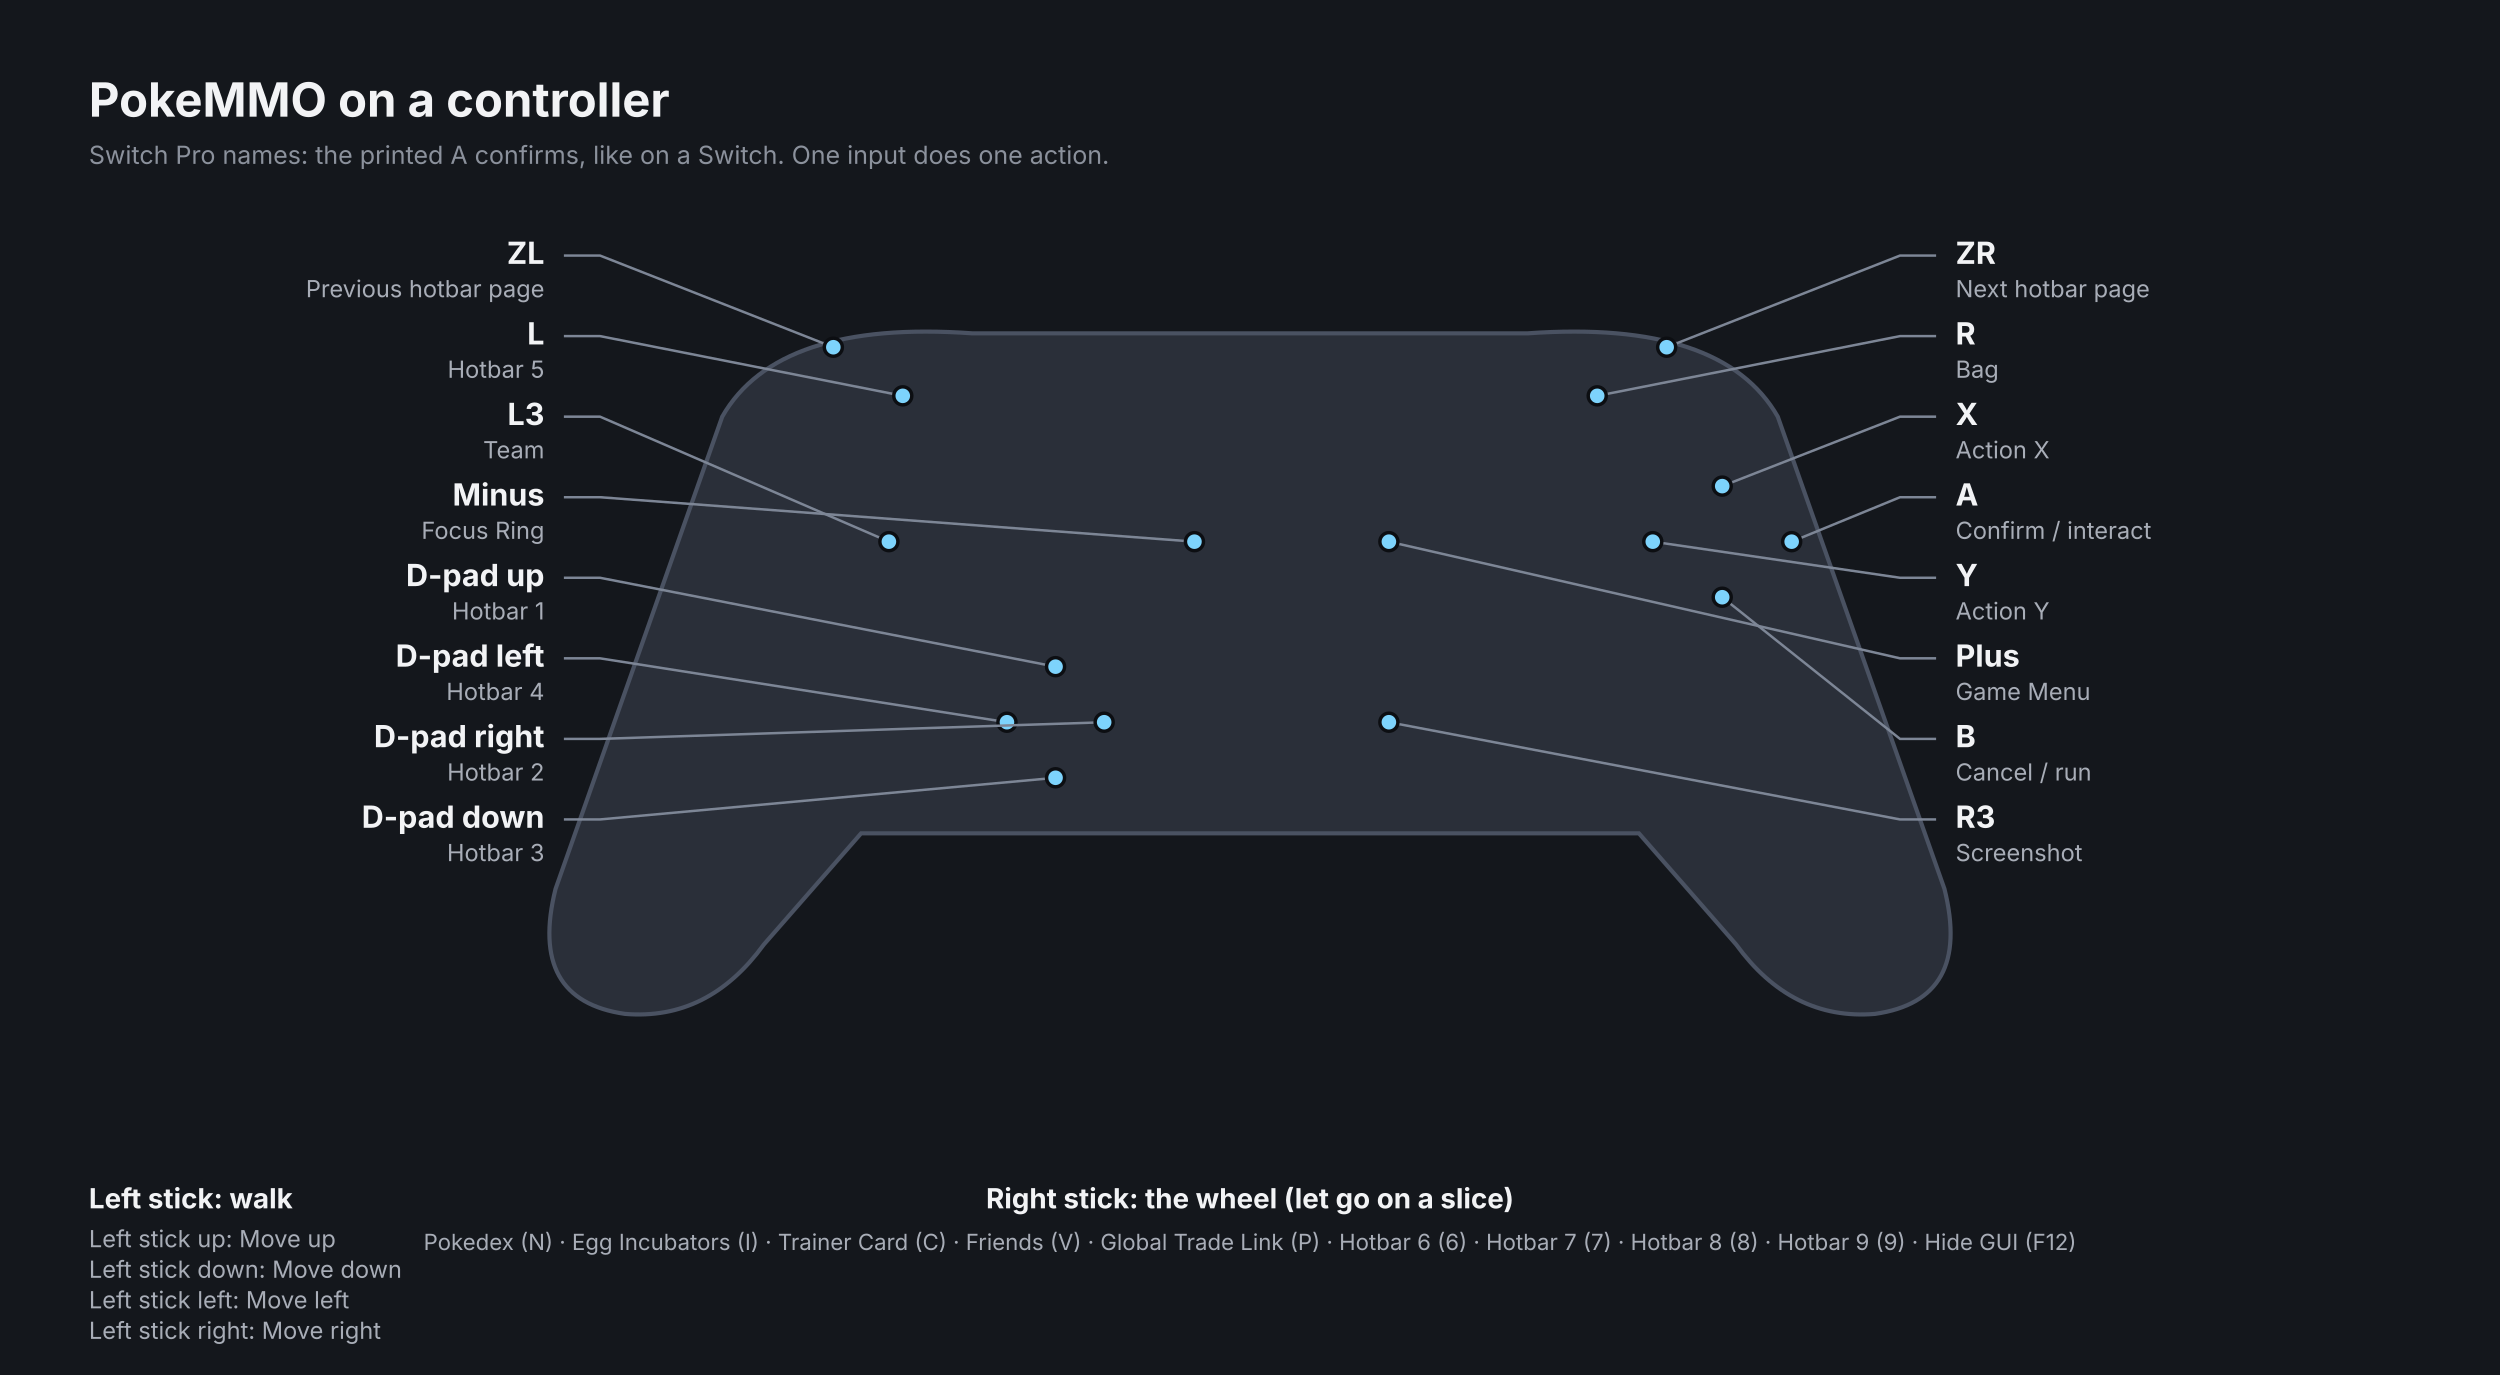
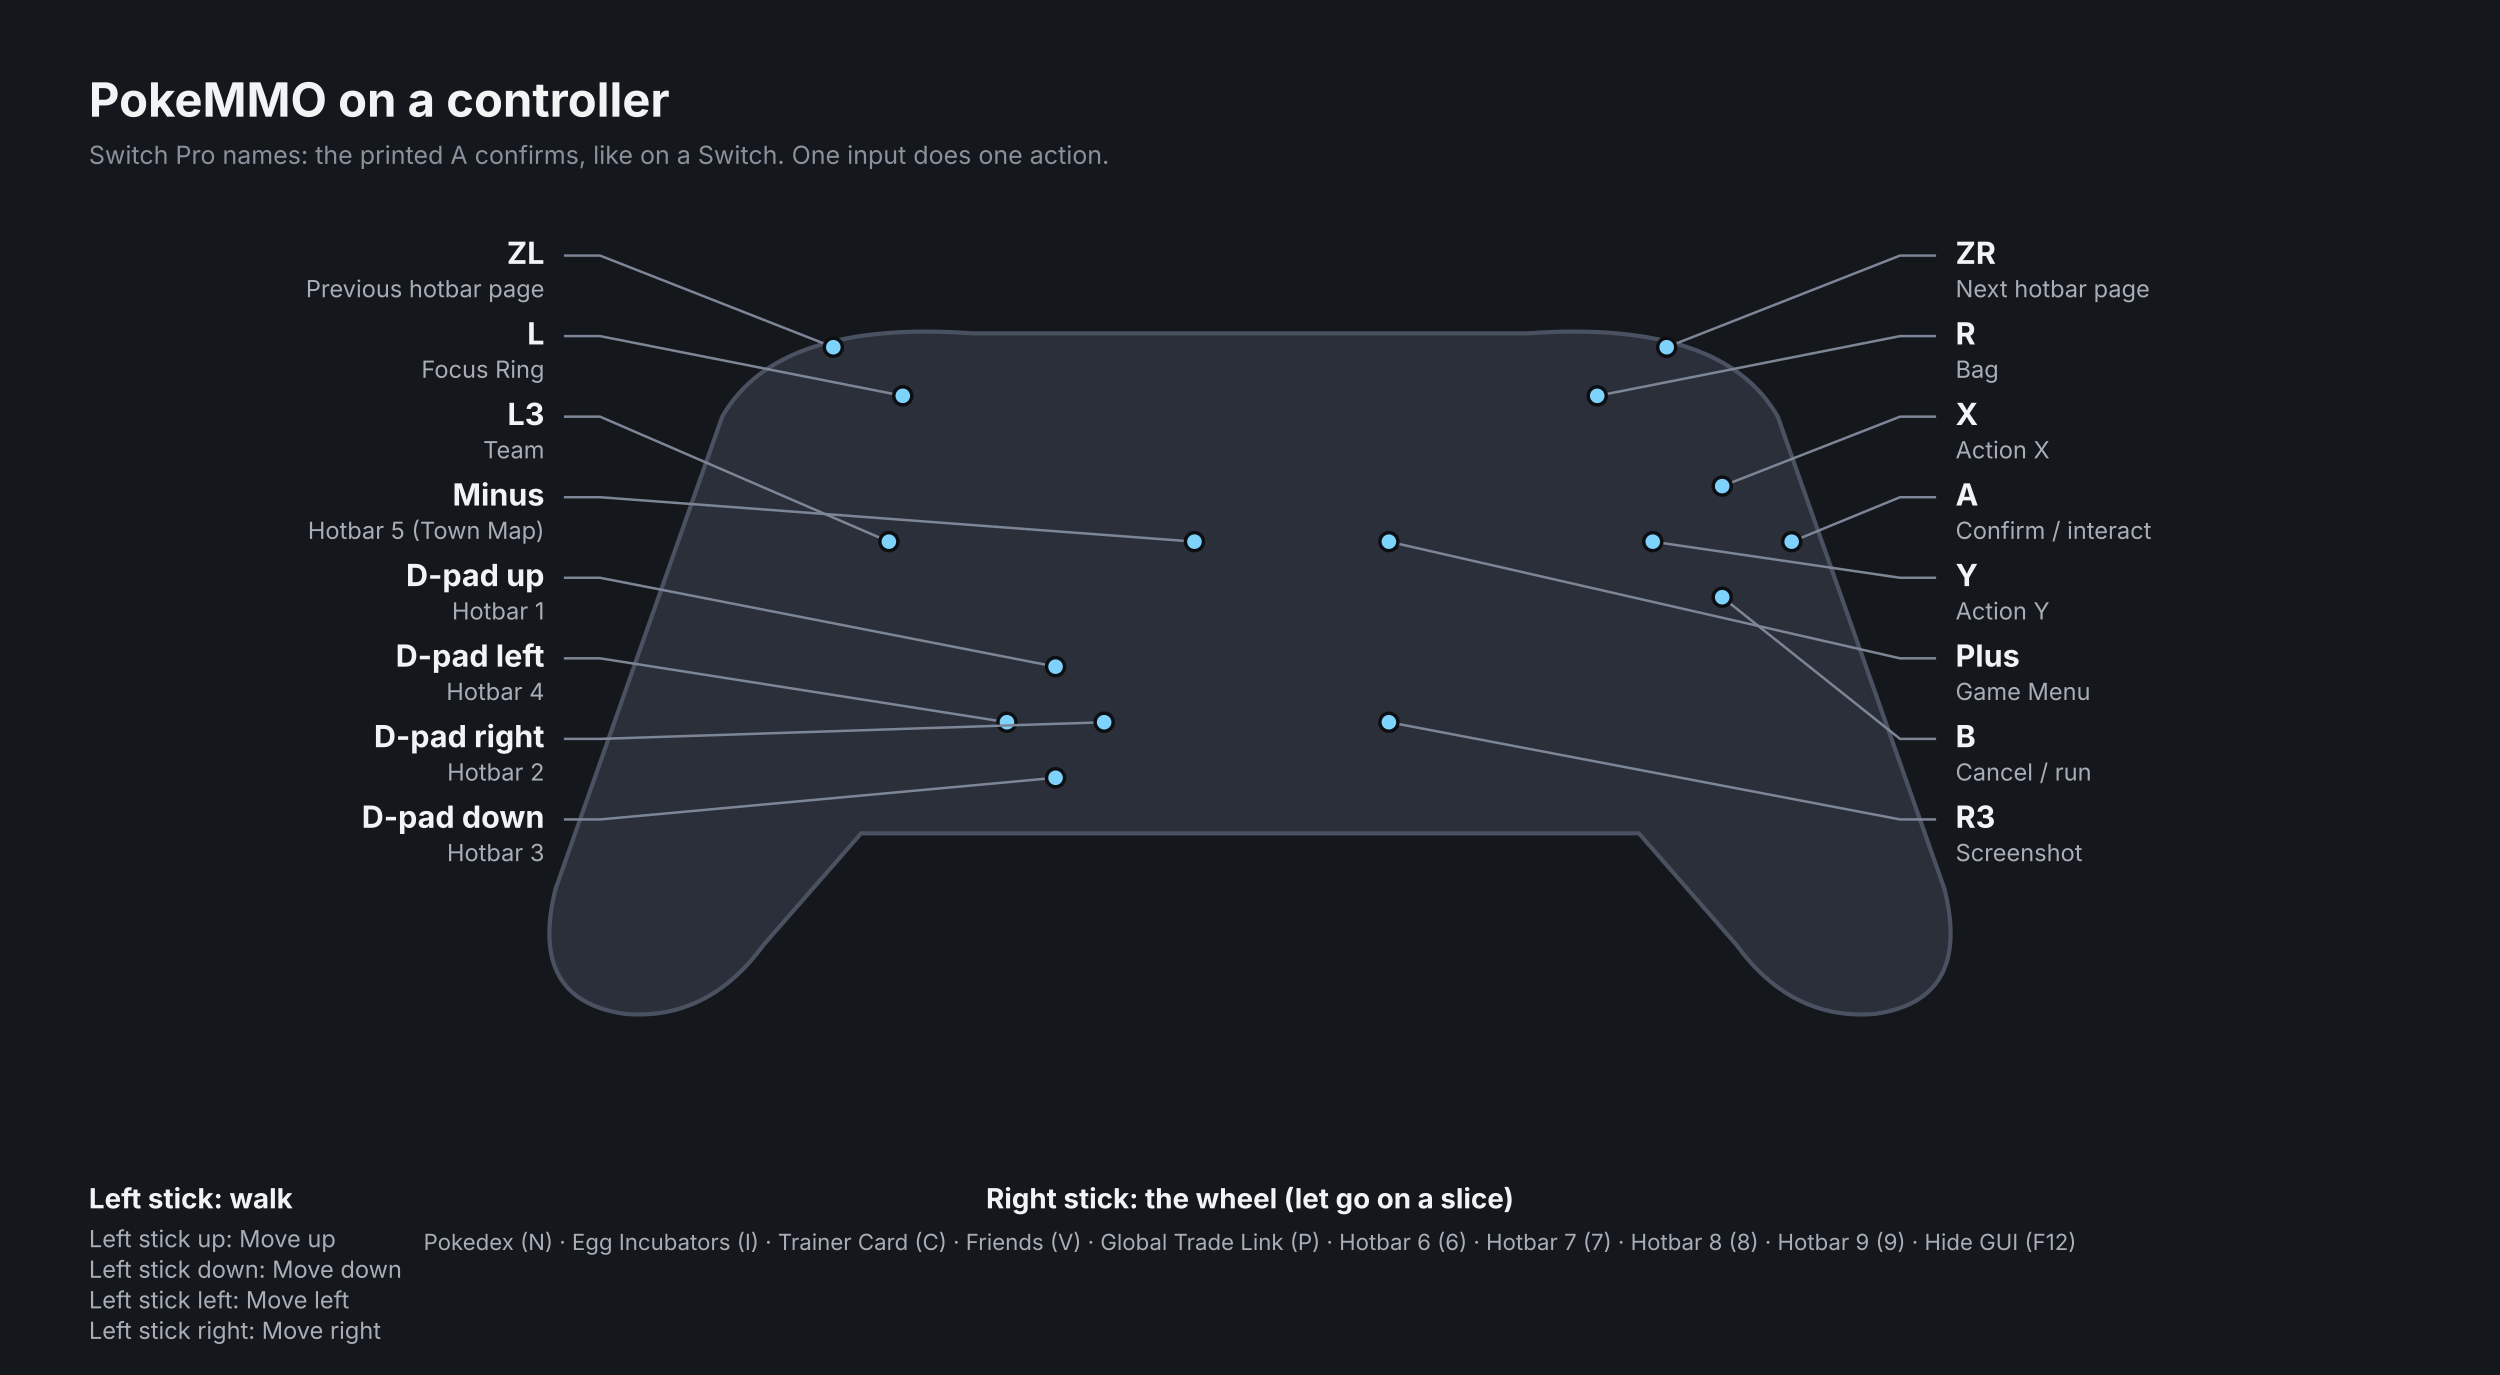
<svg xmlns="http://www.w3.org/2000/svg" viewBox="0 0 1800 990" width="1800" height="990" font-family="'Segoe UI',Inter,system-ui,-apple-system,sans-serif" role="img" aria-label="PokeMMO button map for a Switch Pro controller">
  <rect width="1800" height="990" fill="#14171c" />
  <text x="64" y="84" font-size="34" font-weight="700" fill="#f2f3f5">PokeMMO on a controller</text>
  <text x="64" y="118" font-size="18" fill="#8b919c">Switch Pro names: the printed A confirms, like on a Switch. One input does one action.</text>
  <path d="M520 300 Q560 230 700 240 L1100 240 Q1240 230 1280 300 L1400 640 Q1420 720 1350 730 Q1290 735 1250 680 L1180 600 L620 600 L550 680 Q510 735 450 730 Q380 720 400 640 Z" fill="#2a2f39" stroke="#4a5262" stroke-width="3" />
  <polyline points="406,184 432,184 600,250" fill="none" stroke="#7d8696" stroke-width="1.8" />
  <circle cx="600" cy="250" r="6.5" fill="#7dd3fc" stroke="#0c0e12" stroke-width="2.5" />
  <text x="392" y="190" text-anchor="end" font-size="22" font-weight="700" fill="#f2f3f5">ZL</text>
  <text x="392" y="214" text-anchor="end" font-size="17" fill="#a8adb7">Previous hotbar page</text>
  <polyline points="406,242 432,242 650,285" fill="none" stroke="#7d8696" stroke-width="1.8" />
  <circle cx="650" cy="285" r="6.5" fill="#7dd3fc" stroke="#0c0e12" stroke-width="2.5" />
  <text x="392" y="248" text-anchor="end" font-size="22" font-weight="700" fill="#f2f3f5">L</text>
-   <text x="392" y="272" text-anchor="end" font-size="17" fill="#a8adb7">Hotbar 5</text>
+   <text x="392" y="272" text-anchor="end" font-size="17" fill="#a8adb7">Focus Ring</text>
  <polyline points="406,300 432,300 640,390" fill="none" stroke="#7d8696" stroke-width="1.8" />
  <circle cx="640" cy="390" r="6.5" fill="#7dd3fc" stroke="#0c0e12" stroke-width="2.5" />
  <text x="392" y="306" text-anchor="end" font-size="22" font-weight="700" fill="#f2f3f5">L3</text>
  <text x="392" y="330" text-anchor="end" font-size="17" fill="#a8adb7">Team</text>
  <polyline points="406,358 432,358 860,390" fill="none" stroke="#7d8696" stroke-width="1.8" />
  <circle cx="860" cy="390" r="6.5" fill="#7dd3fc" stroke="#0c0e12" stroke-width="2.5" />
  <text x="392" y="364" text-anchor="end" font-size="22" font-weight="700" fill="#f2f3f5">Minus</text>
-   <text x="392" y="388" text-anchor="end" font-size="17" fill="#a8adb7">Focus Ring</text>
+   <text x="392" y="388" text-anchor="end" font-size="17" fill="#a8adb7">Hotbar 5 (Town Map)</text>
  <polyline points="406,416 432,416 760,480" fill="none" stroke="#7d8696" stroke-width="1.8" />
  <circle cx="760" cy="480" r="6.5" fill="#7dd3fc" stroke="#0c0e12" stroke-width="2.5" />
  <text x="392" y="422" text-anchor="end" font-size="22" font-weight="700" fill="#f2f3f5">D-pad up</text>
  <text x="392" y="446" text-anchor="end" font-size="17" fill="#a8adb7">Hotbar 1</text>
  <polyline points="406,474 432,474 725,520" fill="none" stroke="#7d8696" stroke-width="1.8" />
  <circle cx="725" cy="520" r="6.5" fill="#7dd3fc" stroke="#0c0e12" stroke-width="2.5" />
  <text x="392" y="480" text-anchor="end" font-size="22" font-weight="700" fill="#f2f3f5">D-pad left</text>
  <text x="392" y="504" text-anchor="end" font-size="17" fill="#a8adb7">Hotbar 4</text>
  <polyline points="406,532 432,532 795,520" fill="none" stroke="#7d8696" stroke-width="1.8" />
  <circle cx="795" cy="520" r="6.5" fill="#7dd3fc" stroke="#0c0e12" stroke-width="2.5" />
  <text x="392" y="538" text-anchor="end" font-size="22" font-weight="700" fill="#f2f3f5">D-pad right</text>
  <text x="392" y="562" text-anchor="end" font-size="17" fill="#a8adb7">Hotbar 2</text>
  <polyline points="406,590 432,590 760,560" fill="none" stroke="#7d8696" stroke-width="1.8" />
  <circle cx="760" cy="560" r="6.5" fill="#7dd3fc" stroke="#0c0e12" stroke-width="2.5" />
  <text x="392" y="596" text-anchor="end" font-size="22" font-weight="700" fill="#f2f3f5">D-pad down</text>
  <text x="392" y="620" text-anchor="end" font-size="17" fill="#a8adb7">Hotbar 3</text>
  <polyline points="1394,184 1368,184 1200,250" fill="none" stroke="#7d8696" stroke-width="1.8" />
  <circle cx="1200" cy="250" r="6.5" fill="#7dd3fc" stroke="#0c0e12" stroke-width="2.5" />
  <text x="1408" y="190" text-anchor="start" font-size="22" font-weight="700" fill="#f2f3f5">ZR</text>
  <text x="1408" y="214" text-anchor="start" font-size="17" fill="#a8adb7">Next hotbar page</text>
  <polyline points="1394,242 1368,242 1150,285" fill="none" stroke="#7d8696" stroke-width="1.8" />
  <circle cx="1150" cy="285" r="6.5" fill="#7dd3fc" stroke="#0c0e12" stroke-width="2.5" />
  <text x="1408" y="248" text-anchor="start" font-size="22" font-weight="700" fill="#f2f3f5">R</text>
  <text x="1408" y="272" text-anchor="start" font-size="17" fill="#a8adb7">Bag</text>
  <polyline points="1394,300 1368,300 1240,350" fill="none" stroke="#7d8696" stroke-width="1.8" />
  <circle cx="1240" cy="350" r="6.5" fill="#7dd3fc" stroke="#0c0e12" stroke-width="2.5" />
  <text x="1408" y="306" text-anchor="start" font-size="22" font-weight="700" fill="#f2f3f5">X</text>
  <text x="1408" y="330" text-anchor="start" font-size="17" fill="#a8adb7">Action X</text>
  <polyline points="1394,358 1368,358 1290,390" fill="none" stroke="#7d8696" stroke-width="1.8" />
  <circle cx="1290" cy="390" r="6.5" fill="#7dd3fc" stroke="#0c0e12" stroke-width="2.5" />
  <text x="1408" y="364" text-anchor="start" font-size="22" font-weight="700" fill="#f2f3f5">A</text>
  <text x="1408" y="388" text-anchor="start" font-size="17" fill="#a8adb7">Confirm / interact</text>
  <polyline points="1394,416 1368,416 1190,390" fill="none" stroke="#7d8696" stroke-width="1.8" />
  <circle cx="1190" cy="390" r="6.5" fill="#7dd3fc" stroke="#0c0e12" stroke-width="2.5" />
  <text x="1408" y="422" text-anchor="start" font-size="22" font-weight="700" fill="#f2f3f5">Y</text>
  <text x="1408" y="446" text-anchor="start" font-size="17" fill="#a8adb7">Action Y</text>
  <polyline points="1394,474 1368,474 1000,390" fill="none" stroke="#7d8696" stroke-width="1.8" />
  <circle cx="1000" cy="390" r="6.5" fill="#7dd3fc" stroke="#0c0e12" stroke-width="2.5" />
  <text x="1408" y="480" text-anchor="start" font-size="22" font-weight="700" fill="#f2f3f5">Plus</text>
  <text x="1408" y="504" text-anchor="start" font-size="17" fill="#a8adb7">Game Menu</text>
  <polyline points="1394,532 1368,532 1240,430" fill="none" stroke="#7d8696" stroke-width="1.8" />
  <circle cx="1240" cy="430" r="6.5" fill="#7dd3fc" stroke="#0c0e12" stroke-width="2.5" />
  <text x="1408" y="538" text-anchor="start" font-size="22" font-weight="700" fill="#f2f3f5">B</text>
  <text x="1408" y="562" text-anchor="start" font-size="17" fill="#a8adb7">Cancel / run</text>
  <polyline points="1394,590 1368,590 1000,520" fill="none" stroke="#7d8696" stroke-width="1.8" />
  <circle cx="1000" cy="520" r="6.5" fill="#7dd3fc" stroke="#0c0e12" stroke-width="2.5" />
  <text x="1408" y="596" text-anchor="start" font-size="22" font-weight="700" fill="#f2f3f5">R3</text>
  <text x="1408" y="620" text-anchor="start" font-size="17" fill="#a8adb7">Screenshot</text>
  <text x="64" y="870" font-size="20" font-weight="700" fill="#f2f3f5">Left stick: walk</text>
  <text x="64" y="898" font-size="17" fill="#a8adb7">Left stick up: Move up</text>
  <text x="64" y="920" font-size="17" fill="#a8adb7">Left stick down: Move down</text>
  <text x="64" y="942" font-size="17" fill="#a8adb7">Left stick left: Move left</text>
  <text x="64" y="964" font-size="17" fill="#a8adb7">Left stick right: Move right</text>
  <text x="900" y="870" text-anchor="middle" font-size="20" font-weight="700" fill="#f2f3f5">Right stick: the wheel (let go on a slice)</text>
  <text x="900" y="900" text-anchor="middle" font-size="16" fill="#a8adb7">Pokedex (N) · Egg Incubators (I) · Trainer Card (C) · Friends (V) · Global Trade Link (P) · Hotbar 6 (6) · Hotbar 7 (7) · Hotbar 8 (8) · Hotbar 9 (9) · Hide GUI (F12)</text>
</svg>
